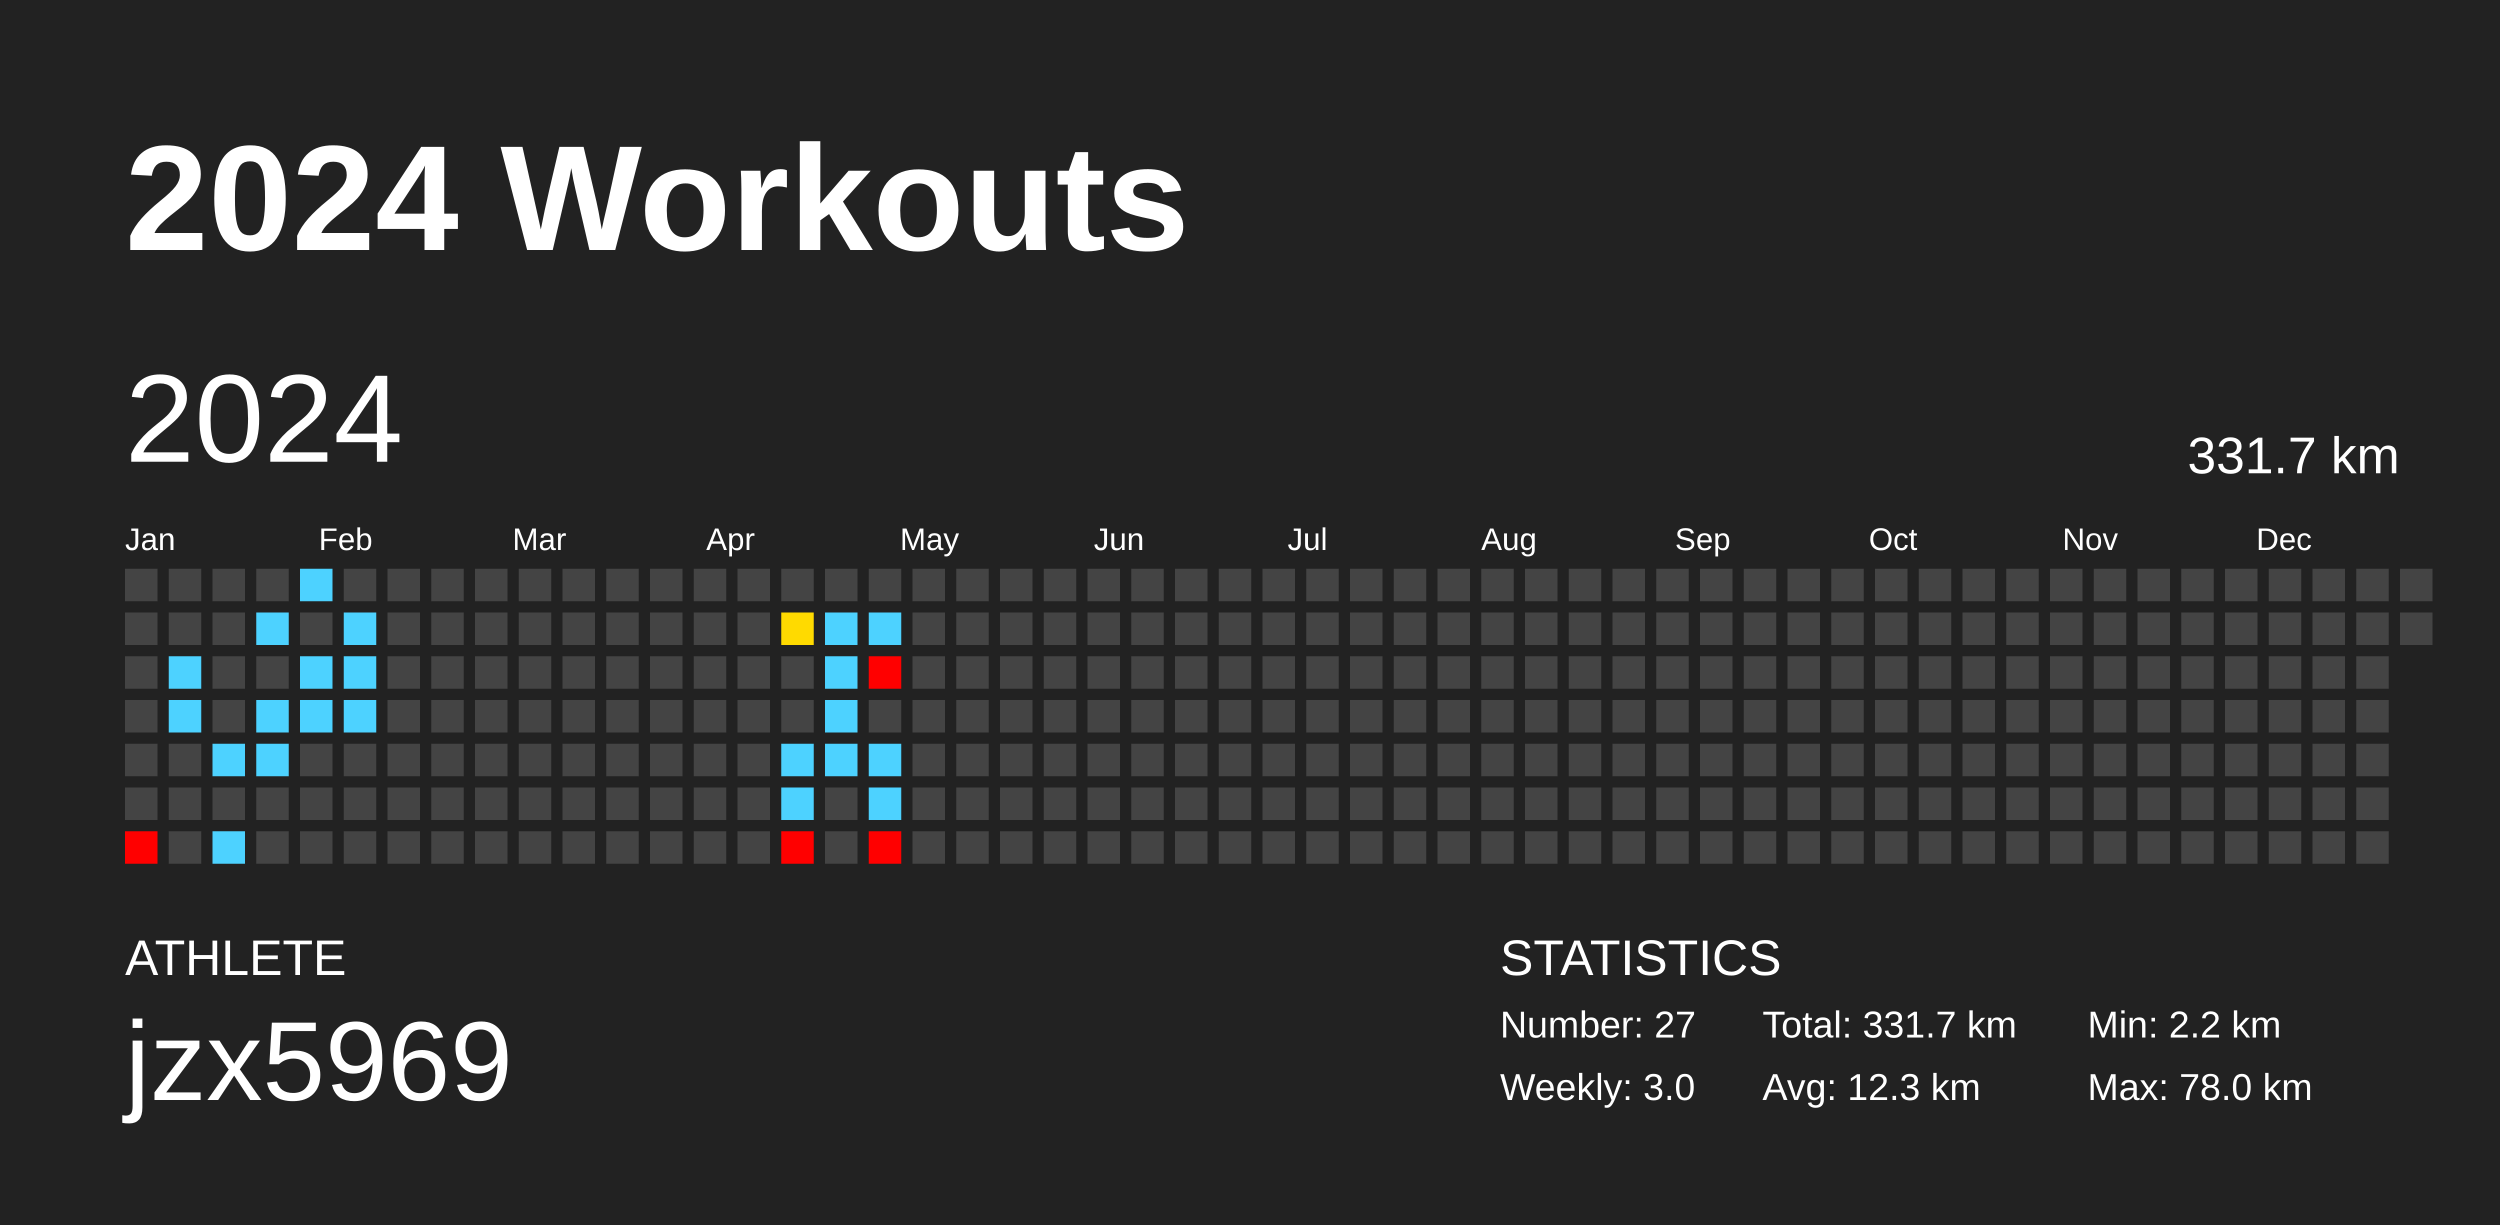
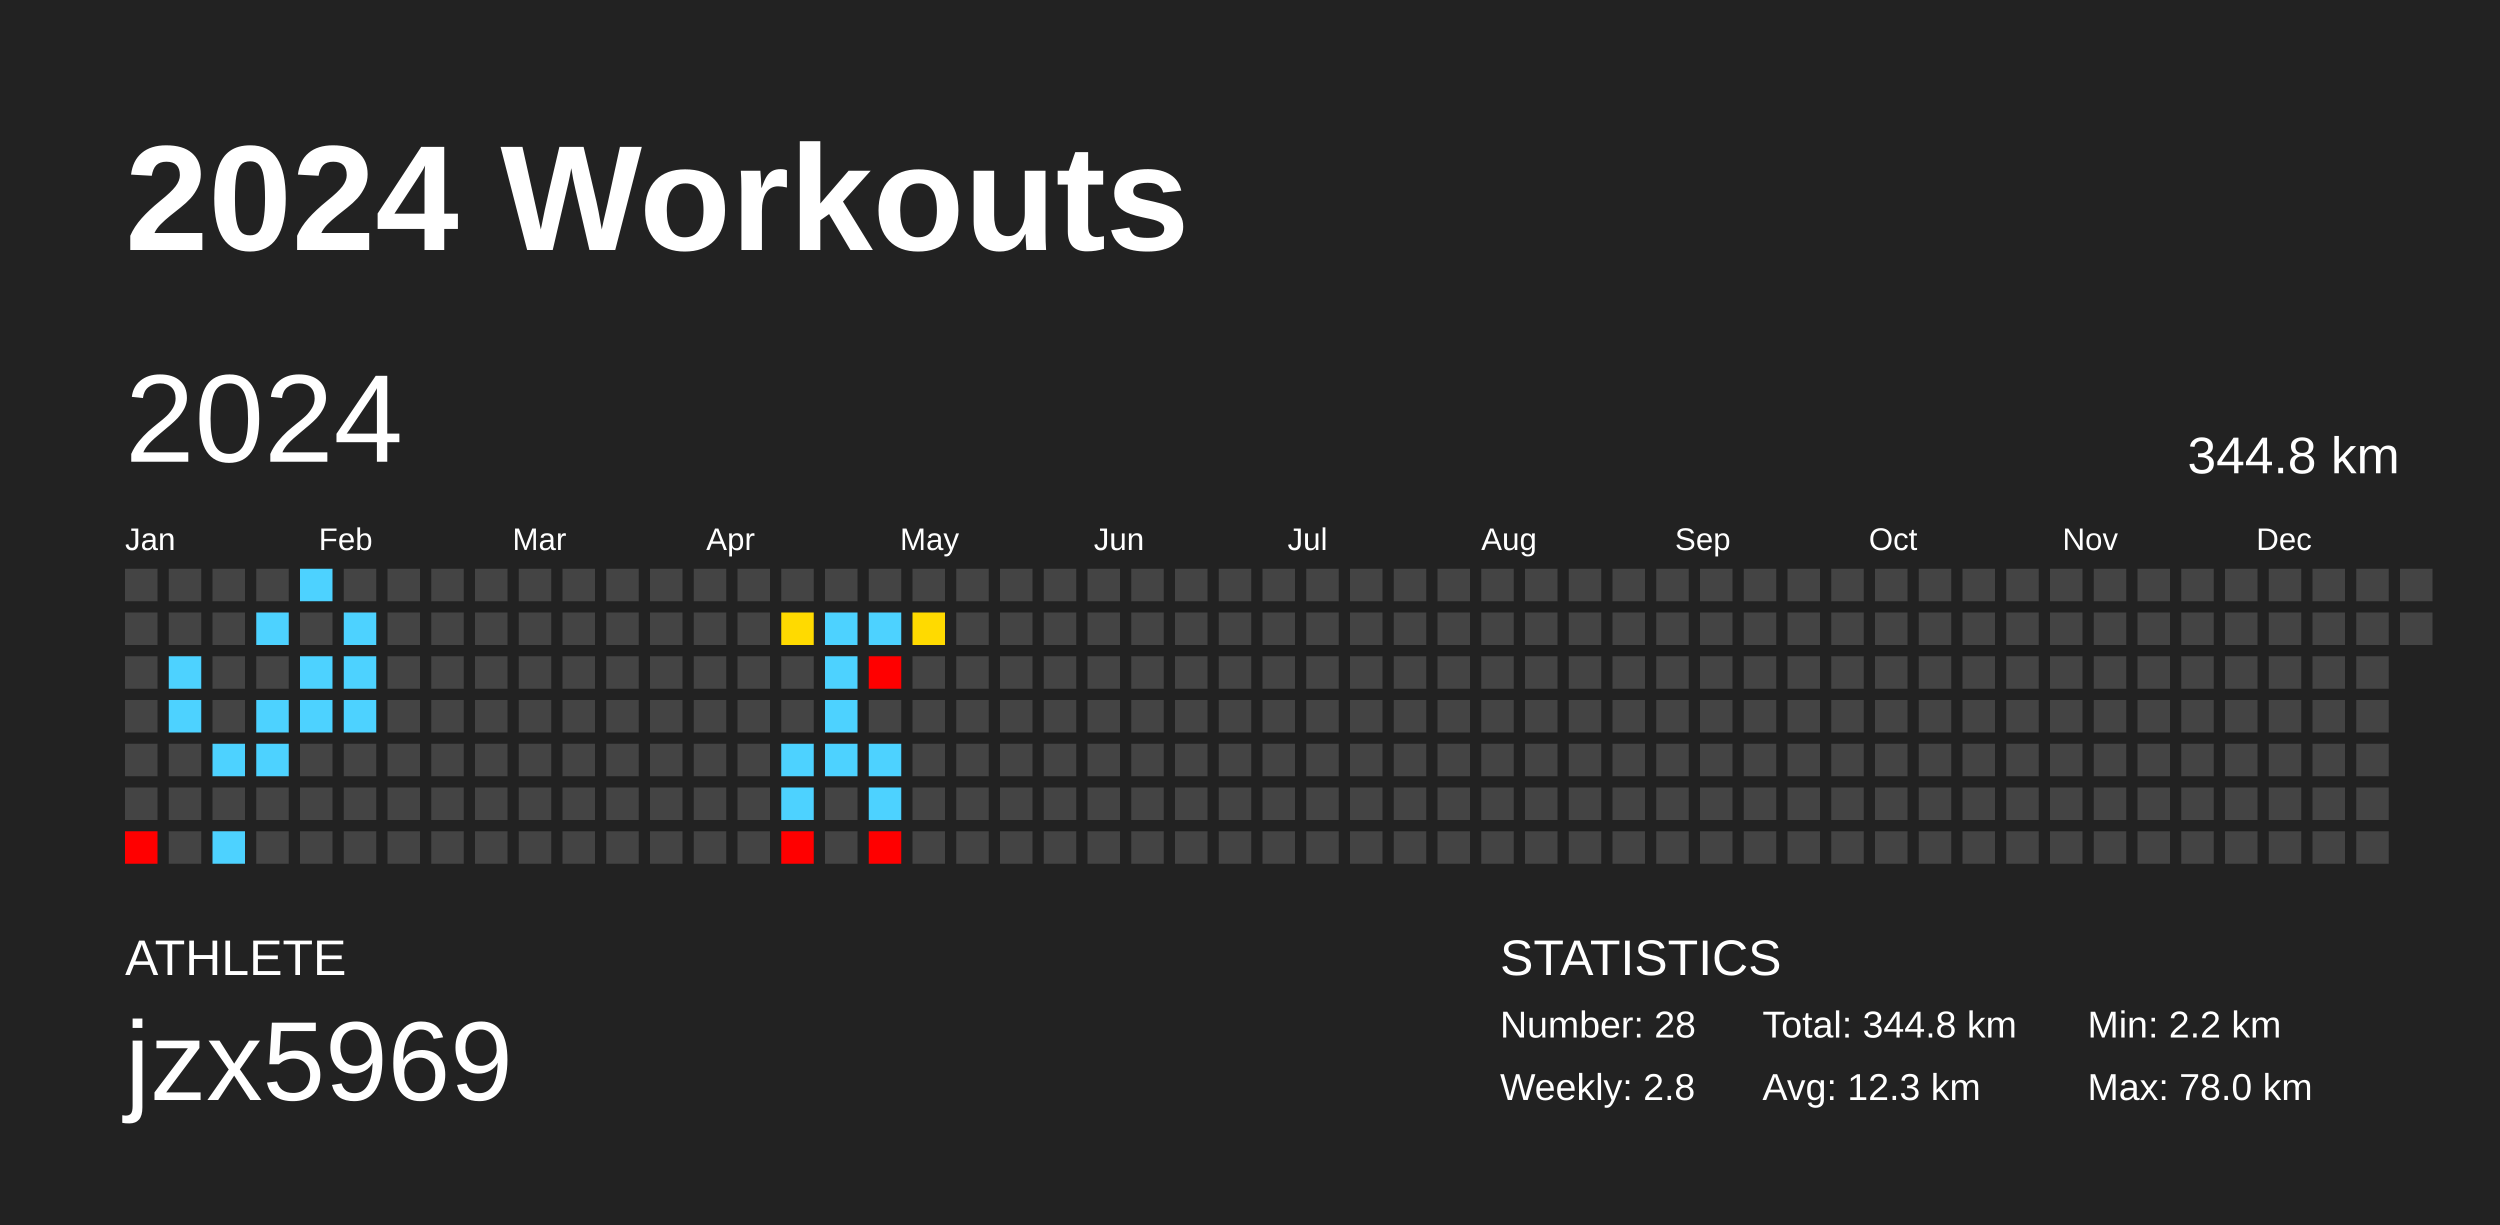
<svg xmlns="http://www.w3.org/2000/svg" baseProfile="full" height="98mm" version="1.1" viewBox="0,0,200,98" width="200mm">
  <defs />
  <rect fill="#222222" height="98" width="200" x="0" y="0" />
  <text fill="#FFFFFF" style="font-size:12px; font-family:Arial; font-weight:bold;" x="10" y="20">2024 Workouts</text>
  <text fill="#FFFFFF" style="font-size:4px; font-family:Arial" x="10" y="78">ATHLETE</text>
  <text fill="#FFFFFF" style="font-size:9px; font-family:Arial" x="10" y="88">jzx5969</text>
  <text fill="#FFFFFF" style="font-size:4px; font-family:Arial" x="120" y="78">STATISTICS</text>
-   <text fill="#FFFFFF" style="font-size:3px; font-family:Arial" x="120" y="83">Number: 27</text>
-   <text fill="#FFFFFF" style="font-size:3px; font-family:Arial" x="120" y="88">Weekly: 3.0</text>
-   <text fill="#FFFFFF" style="font-size:3px; font-family:Arial" x="141" y="83">Total: 331.7 km</text>
+   <text fill="#FFFFFF" style="font-size:3px; font-family:Arial" x="120" y="83">Number: 28</text>
+   <text fill="#FFFFFF" style="font-size:3px; font-family:Arial" x="120" y="88">Weekly: 2.8</text>
+   <text fill="#FFFFFF" style="font-size:3px; font-family:Arial" x="141" y="83">Total: 344.8 km</text>
  <text fill="#FFFFFF" style="font-size:3px; font-family:Arial" x="141" y="88">Avg: 12.3 km</text>
  <text fill="#FFFFFF" style="font-size:3px; font-family:Arial" x="167" y="83">Min: 2.2 km</text>
  <text fill="#FFFFFF" style="font-size:3px; font-family:Arial" x="167" y="88">Max: 78.0 km</text>
  <text dominant-baseline="hanging" fill="#FFFFFF" style="font-size:10.0px; font-family:Arial;" x="10" y="30">2024</text>
-   <text dominant-baseline="hanging" fill="#FFFFFF" style="font-size:4.125px; font-family:Arial;" x="175" y="35">331.7 km</text>
+   <text dominant-baseline="hanging" fill="#FFFFFF" style="font-size:4.125px; font-family:Arial;" x="175" y="35">344.8 km</text>
  <text fill="#FFFFFF" style="font-size:2.5px; font-family:Arial" x="10.0" y="44">Jan</text>
  <text fill="#FFFFFF" style="font-size:2.5px; font-family:Arial" x="25.5" y="44">Feb</text>
  <text fill="#FFFFFF" style="font-size:2.5px; font-family:Arial" x="41.0" y="44">Mar</text>
  <text fill="#FFFFFF" style="font-size:2.5px; font-family:Arial" x="56.5" y="44">Apr</text>
  <text fill="#FFFFFF" style="font-size:2.5px; font-family:Arial" x="72.0" y="44">May</text>
  <text fill="#FFFFFF" style="font-size:2.5px; font-family:Arial" x="87.5" y="44">Jun</text>
  <text fill="#FFFFFF" style="font-size:2.5px; font-family:Arial" x="103.0" y="44">Jul</text>
  <text fill="#FFFFFF" style="font-size:2.5px; font-family:Arial" x="118.5" y="44">Aug</text>
  <text fill="#FFFFFF" style="font-size:2.5px; font-family:Arial" x="134.0" y="44">Sep</text>
  <text fill="#FFFFFF" style="font-size:2.5px; font-family:Arial" x="149.5" y="44">Oct</text>
  <text fill="#FFFFFF" style="font-size:2.5px; font-family:Arial" x="165.0" y="44">Nov</text>
  <text fill="#FFFFFF" style="font-size:2.5px; font-family:Arial" x="180.5" y="44">Dec</text>
  <rect fill="#444444" height="2.6" width="2.6" x="10.0" y="45.5" />
  <rect fill="#444444" height="2.6" width="2.6" x="10.0" y="49.0" />
  <rect fill="#444444" height="2.6" width="2.6" x="10.0" y="52.5" />
  <rect fill="#444444" height="2.6" width="2.6" x="10.0" y="56.0" />
  <rect fill="#444444" height="2.6" width="2.6" x="10.0" y="59.5" />
  <rect fill="#444444" height="2.6" width="2.6" x="10.0" y="63.0" />
  <rect fill="red" height="2.6" width="2.6" x="10.0" y="66.5" />
  <rect fill="#444444" height="2.6" width="2.6" x="13.5" y="45.5" />
  <rect fill="#444444" height="2.6" width="2.6" x="13.5" y="49.0" />
  <rect fill="#4dd2ff" height="2.6" width="2.6" x="13.5" y="52.5" />
  <rect fill="#4dd2ff" height="2.6" width="2.6" x="13.5" y="56.0" />
  <rect fill="#444444" height="2.6" width="2.6" x="13.5" y="59.5" />
  <rect fill="#444444" height="2.6" width="2.6" x="13.5" y="63.0" />
  <rect fill="#444444" height="2.6" width="2.6" x="13.5" y="66.5" />
  <rect fill="#444444" height="2.6" width="2.6" x="17.0" y="45.5" />
  <rect fill="#444444" height="2.6" width="2.6" x="17.0" y="49.0" />
  <rect fill="#444444" height="2.6" width="2.6" x="17.0" y="52.5" />
  <rect fill="#444444" height="2.6" width="2.6" x="17.0" y="56.0" />
  <rect fill="#4dd2ff" height="2.6" width="2.6" x="17.0" y="59.5" />
  <rect fill="#444444" height="2.6" width="2.6" x="17.0" y="63.0" />
  <rect fill="#4dd2ff" height="2.6" width="2.6" x="17.0" y="66.5" />
  <rect fill="#444444" height="2.6" width="2.6" x="20.5" y="45.5" />
  <rect fill="#4dd2ff" height="2.6" width="2.6" x="20.5" y="49.0" />
  <rect fill="#444444" height="2.6" width="2.6" x="20.5" y="52.5" />
  <rect fill="#4dd2ff" height="2.6" width="2.6" x="20.5" y="56.0" />
  <rect fill="#4dd2ff" height="2.6" width="2.6" x="20.5" y="59.5" />
  <rect fill="#444444" height="2.6" width="2.6" x="20.5" y="63.0" />
  <rect fill="#444444" height="2.6" width="2.6" x="20.5" y="66.5" />
  <rect fill="#4dd2ff" height="2.6" width="2.6" x="24.0" y="45.5" />
  <rect fill="#444444" height="2.6" width="2.6" x="24.0" y="49.0" />
  <rect fill="#4dd2ff" height="2.6" width="2.6" x="24.0" y="52.5" />
  <rect fill="#4dd2ff" height="2.6" width="2.6" x="24.0" y="56.0" />
  <rect fill="#444444" height="2.6" width="2.6" x="24.0" y="59.5" />
  <rect fill="#444444" height="2.6" width="2.6" x="24.0" y="63.0" />
  <rect fill="#444444" height="2.6" width="2.6" x="24.0" y="66.5" />
  <rect fill="#444444" height="2.6" width="2.6" x="27.5" y="45.5" />
  <rect fill="#4dd2ff" height="2.6" width="2.6" x="27.5" y="49.0" />
  <rect fill="#4dd2ff" height="2.6" width="2.6" x="27.5" y="52.5" />
  <rect fill="#4dd2ff" height="2.6" width="2.6" x="27.5" y="56.0" />
  <rect fill="#444444" height="2.6" width="2.6" x="27.5" y="59.5" />
  <rect fill="#444444" height="2.6" width="2.6" x="27.5" y="63.0" />
  <rect fill="#444444" height="2.6" width="2.6" x="27.5" y="66.5" />
  <rect fill="#444444" height="2.6" width="2.6" x="31.0" y="45.5" />
  <rect fill="#444444" height="2.6" width="2.6" x="31.0" y="49.0" />
  <rect fill="#444444" height="2.6" width="2.6" x="31.0" y="52.5" />
  <rect fill="#444444" height="2.6" width="2.6" x="31.0" y="56.0" />
  <rect fill="#444444" height="2.6" width="2.6" x="31.0" y="59.5" />
  <rect fill="#444444" height="2.6" width="2.6" x="31.0" y="63.0" />
  <rect fill="#444444" height="2.6" width="2.6" x="31.0" y="66.5" />
  <rect fill="#444444" height="2.6" width="2.6" x="34.5" y="45.5" />
  <rect fill="#444444" height="2.6" width="2.6" x="34.5" y="49.0" />
  <rect fill="#444444" height="2.6" width="2.6" x="34.5" y="52.5" />
  <rect fill="#444444" height="2.6" width="2.6" x="34.5" y="56.0" />
  <rect fill="#444444" height="2.6" width="2.6" x="34.5" y="59.5" />
  <rect fill="#444444" height="2.6" width="2.6" x="34.5" y="63.0" />
  <rect fill="#444444" height="2.6" width="2.6" x="34.5" y="66.5" />
  <rect fill="#444444" height="2.6" width="2.6" x="38.0" y="45.5" />
  <rect fill="#444444" height="2.6" width="2.6" x="38.0" y="49.0" />
  <rect fill="#444444" height="2.6" width="2.6" x="38.0" y="52.5" />
  <rect fill="#444444" height="2.6" width="2.6" x="38.0" y="56.0" />
  <rect fill="#444444" height="2.6" width="2.6" x="38.0" y="59.5" />
  <rect fill="#444444" height="2.6" width="2.6" x="38.0" y="63.0" />
  <rect fill="#444444" height="2.6" width="2.6" x="38.0" y="66.5" />
  <rect fill="#444444" height="2.6" width="2.6" x="41.5" y="45.5" />
  <rect fill="#444444" height="2.6" width="2.6" x="41.5" y="49.0" />
  <rect fill="#444444" height="2.6" width="2.6" x="41.5" y="52.5" />
  <rect fill="#444444" height="2.6" width="2.6" x="41.5" y="56.0" />
  <rect fill="#444444" height="2.6" width="2.6" x="41.5" y="59.5" />
  <rect fill="#444444" height="2.6" width="2.6" x="41.5" y="63.0" />
  <rect fill="#444444" height="2.6" width="2.6" x="41.5" y="66.5" />
  <rect fill="#444444" height="2.6" width="2.6" x="45.0" y="45.5" />
  <rect fill="#444444" height="2.6" width="2.6" x="45.0" y="49.0" />
  <rect fill="#444444" height="2.6" width="2.6" x="45.0" y="52.5" />
  <rect fill="#444444" height="2.6" width="2.6" x="45.0" y="56.0" />
  <rect fill="#444444" height="2.6" width="2.6" x="45.0" y="59.5" />
  <rect fill="#444444" height="2.6" width="2.6" x="45.0" y="63.0" />
  <rect fill="#444444" height="2.6" width="2.6" x="45.0" y="66.5" />
  <rect fill="#444444" height="2.6" width="2.6" x="48.5" y="45.5" />
  <rect fill="#444444" height="2.6" width="2.6" x="48.5" y="49.0" />
  <rect fill="#444444" height="2.6" width="2.6" x="48.5" y="52.5" />
  <rect fill="#444444" height="2.6" width="2.6" x="48.5" y="56.0" />
  <rect fill="#444444" height="2.6" width="2.6" x="48.5" y="59.5" />
  <rect fill="#444444" height="2.6" width="2.6" x="48.5" y="63.0" />
  <rect fill="#444444" height="2.6" width="2.6" x="48.5" y="66.5" />
  <rect fill="#444444" height="2.6" width="2.6" x="52.0" y="45.5" />
  <rect fill="#444444" height="2.6" width="2.6" x="52.0" y="49.0" />
  <rect fill="#444444" height="2.6" width="2.6" x="52.0" y="52.5" />
  <rect fill="#444444" height="2.6" width="2.6" x="52.0" y="56.0" />
  <rect fill="#444444" height="2.6" width="2.6" x="52.0" y="59.5" />
  <rect fill="#444444" height="2.6" width="2.6" x="52.0" y="63.0" />
  <rect fill="#444444" height="2.6" width="2.6" x="52.0" y="66.5" />
  <rect fill="#444444" height="2.6" width="2.6" x="55.5" y="45.5" />
  <rect fill="#444444" height="2.6" width="2.6" x="55.5" y="49.0" />
  <rect fill="#444444" height="2.6" width="2.6" x="55.5" y="52.5" />
  <rect fill="#444444" height="2.6" width="2.6" x="55.5" y="56.0" />
  <rect fill="#444444" height="2.6" width="2.6" x="55.5" y="59.5" />
  <rect fill="#444444" height="2.6" width="2.6" x="55.5" y="63.0" />
  <rect fill="#444444" height="2.6" width="2.6" x="55.5" y="66.5" />
  <rect fill="#444444" height="2.6" width="2.6" x="59.0" y="45.5" />
  <rect fill="#444444" height="2.6" width="2.6" x="59.0" y="49.0" />
  <rect fill="#444444" height="2.6" width="2.6" x="59.0" y="52.5" />
  <rect fill="#444444" height="2.6" width="2.6" x="59.0" y="56.0" />
  <rect fill="#444444" height="2.6" width="2.6" x="59.0" y="59.5" />
  <rect fill="#444444" height="2.6" width="2.6" x="59.0" y="63.0" />
  <rect fill="#444444" height="2.6" width="2.6" x="59.0" y="66.5" />
  <rect fill="#444444" height="2.6" width="2.6" x="62.5" y="45.5" />
  <rect fill="#ffda00" height="2.6" width="2.6" x="62.5" y="49.0" />
  <rect fill="#444444" height="2.6" width="2.6" x="62.5" y="52.5" />
  <rect fill="#444444" height="2.6" width="2.6" x="62.5" y="56.0" />
  <rect fill="#4dd2ff" height="2.6" width="2.6" x="62.5" y="59.5" />
  <rect fill="#4dd2ff" height="2.6" width="2.6" x="62.5" y="63.0" />
  <rect fill="red" height="2.6" width="2.6" x="62.5" y="66.5" />
  <rect fill="#444444" height="2.6" width="2.6" x="66.0" y="45.5" />
  <rect fill="#4dd2ff" height="2.6" width="2.6" x="66.0" y="49.0" />
  <rect fill="#4dd2ff" height="2.6" width="2.6" x="66.0" y="52.5" />
  <rect fill="#4dd2ff" height="2.6" width="2.6" x="66.0" y="56.0" />
  <rect fill="#4dd2ff" height="2.6" width="2.6" x="66.0" y="59.5" />
  <rect fill="#444444" height="2.6" width="2.6" x="66.0" y="63.0" />
  <rect fill="#444444" height="2.6" width="2.6" x="66.0" y="66.5" />
  <rect fill="#444444" height="2.6" width="2.6" x="69.5" y="45.5" />
  <rect fill="#4dd2ff" height="2.6" width="2.6" x="69.5" y="49.0" />
  <rect fill="red" height="2.6" width="2.6" x="69.5" y="52.5" />
  <rect fill="#444444" height="2.6" width="2.6" x="69.5" y="56.0" />
  <rect fill="#4dd2ff" height="2.6" width="2.6" x="69.5" y="59.5" />
  <rect fill="#4dd2ff" height="2.6" width="2.6" x="69.5" y="63.0" />
  <rect fill="red" height="2.6" width="2.6" x="69.5" y="66.5" />
  <rect fill="#444444" height="2.6" width="2.6" x="73.0" y="45.5" />
-   <rect fill="#444444" height="2.6" width="2.6" x="73.0" y="49.0" />
+   <rect fill="#ffda00" height="2.6" width="2.6" x="73.0" y="49.0" />
  <rect fill="#444444" height="2.6" width="2.6" x="73.0" y="52.5" />
  <rect fill="#444444" height="2.6" width="2.6" x="73.0" y="56.0" />
  <rect fill="#444444" height="2.6" width="2.6" x="73.0" y="59.5" />
  <rect fill="#444444" height="2.6" width="2.6" x="73.0" y="63.0" />
  <rect fill="#444444" height="2.6" width="2.6" x="73.0" y="66.5" />
  <rect fill="#444444" height="2.6" width="2.6" x="76.5" y="45.5" />
  <rect fill="#444444" height="2.6" width="2.6" x="76.5" y="49.0" />
  <rect fill="#444444" height="2.6" width="2.6" x="76.5" y="52.5" />
  <rect fill="#444444" height="2.6" width="2.6" x="76.5" y="56.0" />
  <rect fill="#444444" height="2.6" width="2.6" x="76.5" y="59.5" />
  <rect fill="#444444" height="2.6" width="2.6" x="76.5" y="63.0" />
  <rect fill="#444444" height="2.6" width="2.6" x="76.5" y="66.5" />
  <rect fill="#444444" height="2.6" width="2.6" x="80.0" y="45.5" />
  <rect fill="#444444" height="2.6" width="2.6" x="80.0" y="49.0" />
  <rect fill="#444444" height="2.6" width="2.6" x="80.0" y="52.5" />
  <rect fill="#444444" height="2.6" width="2.6" x="80.0" y="56.0" />
  <rect fill="#444444" height="2.6" width="2.6" x="80.0" y="59.5" />
  <rect fill="#444444" height="2.6" width="2.6" x="80.0" y="63.0" />
  <rect fill="#444444" height="2.6" width="2.6" x="80.0" y="66.5" />
  <rect fill="#444444" height="2.6" width="2.6" x="83.5" y="45.5" />
  <rect fill="#444444" height="2.6" width="2.6" x="83.5" y="49.0" />
  <rect fill="#444444" height="2.6" width="2.6" x="83.5" y="52.5" />
  <rect fill="#444444" height="2.6" width="2.6" x="83.5" y="56.0" />
  <rect fill="#444444" height="2.6" width="2.6" x="83.5" y="59.5" />
  <rect fill="#444444" height="2.6" width="2.6" x="83.5" y="63.0" />
  <rect fill="#444444" height="2.6" width="2.6" x="83.5" y="66.5" />
  <rect fill="#444444" height="2.6" width="2.6" x="87.0" y="45.5" />
  <rect fill="#444444" height="2.6" width="2.6" x="87.0" y="49.0" />
  <rect fill="#444444" height="2.6" width="2.6" x="87.0" y="52.5" />
  <rect fill="#444444" height="2.6" width="2.6" x="87.0" y="56.0" />
  <rect fill="#444444" height="2.6" width="2.6" x="87.0" y="59.5" />
  <rect fill="#444444" height="2.6" width="2.6" x="87.0" y="63.0" />
  <rect fill="#444444" height="2.6" width="2.6" x="87.0" y="66.5" />
  <rect fill="#444444" height="2.6" width="2.6" x="90.5" y="45.5" />
  <rect fill="#444444" height="2.6" width="2.6" x="90.5" y="49.0" />
  <rect fill="#444444" height="2.6" width="2.6" x="90.5" y="52.5" />
  <rect fill="#444444" height="2.6" width="2.6" x="90.5" y="56.0" />
  <rect fill="#444444" height="2.6" width="2.6" x="90.5" y="59.5" />
  <rect fill="#444444" height="2.6" width="2.6" x="90.5" y="63.0" />
  <rect fill="#444444" height="2.6" width="2.6" x="90.5" y="66.5" />
  <rect fill="#444444" height="2.6" width="2.6" x="94.0" y="45.5" />
  <rect fill="#444444" height="2.6" width="2.6" x="94.0" y="49.0" />
  <rect fill="#444444" height="2.6" width="2.6" x="94.0" y="52.5" />
  <rect fill="#444444" height="2.6" width="2.6" x="94.0" y="56.0" />
  <rect fill="#444444" height="2.6" width="2.6" x="94.0" y="59.5" />
  <rect fill="#444444" height="2.6" width="2.6" x="94.0" y="63.0" />
  <rect fill="#444444" height="2.6" width="2.6" x="94.0" y="66.5" />
  <rect fill="#444444" height="2.6" width="2.6" x="97.5" y="45.5" />
  <rect fill="#444444" height="2.6" width="2.6" x="97.5" y="49.0" />
  <rect fill="#444444" height="2.6" width="2.6" x="97.5" y="52.5" />
  <rect fill="#444444" height="2.6" width="2.6" x="97.5" y="56.0" />
  <rect fill="#444444" height="2.6" width="2.6" x="97.5" y="59.5" />
  <rect fill="#444444" height="2.6" width="2.6" x="97.5" y="63.0" />
  <rect fill="#444444" height="2.6" width="2.6" x="97.5" y="66.5" />
  <rect fill="#444444" height="2.6" width="2.6" x="101.0" y="45.5" />
  <rect fill="#444444" height="2.6" width="2.6" x="101.0" y="49.0" />
  <rect fill="#444444" height="2.6" width="2.6" x="101.0" y="52.5" />
  <rect fill="#444444" height="2.6" width="2.6" x="101.0" y="56.0" />
  <rect fill="#444444" height="2.6" width="2.6" x="101.0" y="59.5" />
  <rect fill="#444444" height="2.6" width="2.6" x="101.0" y="63.0" />
  <rect fill="#444444" height="2.6" width="2.6" x="101.0" y="66.5" />
  <rect fill="#444444" height="2.6" width="2.6" x="104.5" y="45.5" />
  <rect fill="#444444" height="2.6" width="2.6" x="104.5" y="49.0" />
  <rect fill="#444444" height="2.6" width="2.6" x="104.5" y="52.5" />
  <rect fill="#444444" height="2.6" width="2.6" x="104.5" y="56.0" />
  <rect fill="#444444" height="2.6" width="2.6" x="104.5" y="59.5" />
  <rect fill="#444444" height="2.6" width="2.6" x="104.5" y="63.0" />
  <rect fill="#444444" height="2.6" width="2.6" x="104.5" y="66.5" />
  <rect fill="#444444" height="2.6" width="2.6" x="108.0" y="45.5" />
  <rect fill="#444444" height="2.6" width="2.6" x="108.0" y="49.0" />
  <rect fill="#444444" height="2.6" width="2.6" x="108.0" y="52.5" />
  <rect fill="#444444" height="2.6" width="2.6" x="108.0" y="56.0" />
  <rect fill="#444444" height="2.6" width="2.6" x="108.0" y="59.5" />
  <rect fill="#444444" height="2.6" width="2.6" x="108.0" y="63.0" />
  <rect fill="#444444" height="2.6" width="2.6" x="108.0" y="66.5" />
  <rect fill="#444444" height="2.6" width="2.6" x="111.5" y="45.5" />
  <rect fill="#444444" height="2.6" width="2.6" x="111.5" y="49.0" />
  <rect fill="#444444" height="2.6" width="2.6" x="111.5" y="52.5" />
  <rect fill="#444444" height="2.6" width="2.6" x="111.5" y="56.0" />
  <rect fill="#444444" height="2.6" width="2.6" x="111.5" y="59.5" />
  <rect fill="#444444" height="2.6" width="2.6" x="111.5" y="63.0" />
  <rect fill="#444444" height="2.6" width="2.6" x="111.5" y="66.5" />
  <rect fill="#444444" height="2.6" width="2.6" x="115.0" y="45.5" />
  <rect fill="#444444" height="2.6" width="2.6" x="115.0" y="49.0" />
  <rect fill="#444444" height="2.6" width="2.6" x="115.0" y="52.5" />
  <rect fill="#444444" height="2.6" width="2.6" x="115.0" y="56.0" />
  <rect fill="#444444" height="2.6" width="2.6" x="115.0" y="59.5" />
  <rect fill="#444444" height="2.6" width="2.6" x="115.0" y="63.0" />
  <rect fill="#444444" height="2.6" width="2.6" x="115.0" y="66.5" />
  <rect fill="#444444" height="2.6" width="2.6" x="118.5" y="45.5" />
  <rect fill="#444444" height="2.6" width="2.6" x="118.5" y="49.0" />
  <rect fill="#444444" height="2.6" width="2.6" x="118.5" y="52.5" />
  <rect fill="#444444" height="2.6" width="2.6" x="118.5" y="56.0" />
  <rect fill="#444444" height="2.6" width="2.6" x="118.5" y="59.5" />
  <rect fill="#444444" height="2.6" width="2.6" x="118.5" y="63.0" />
  <rect fill="#444444" height="2.6" width="2.6" x="118.5" y="66.5" />
  <rect fill="#444444" height="2.6" width="2.6" x="122.0" y="45.5" />
  <rect fill="#444444" height="2.6" width="2.6" x="122.0" y="49.0" />
  <rect fill="#444444" height="2.6" width="2.6" x="122.0" y="52.5" />
  <rect fill="#444444" height="2.6" width="2.6" x="122.0" y="56.0" />
  <rect fill="#444444" height="2.6" width="2.6" x="122.0" y="59.5" />
  <rect fill="#444444" height="2.6" width="2.6" x="122.0" y="63.0" />
  <rect fill="#444444" height="2.6" width="2.6" x="122.0" y="66.5" />
  <rect fill="#444444" height="2.6" width="2.6" x="125.5" y="45.5" />
  <rect fill="#444444" height="2.6" width="2.6" x="125.5" y="49.0" />
  <rect fill="#444444" height="2.6" width="2.6" x="125.5" y="52.5" />
  <rect fill="#444444" height="2.6" width="2.6" x="125.5" y="56.0" />
  <rect fill="#444444" height="2.6" width="2.6" x="125.5" y="59.5" />
  <rect fill="#444444" height="2.6" width="2.6" x="125.5" y="63.0" />
  <rect fill="#444444" height="2.6" width="2.6" x="125.5" y="66.5" />
  <rect fill="#444444" height="2.6" width="2.6" x="129.0" y="45.5" />
  <rect fill="#444444" height="2.6" width="2.6" x="129.0" y="49.0" />
  <rect fill="#444444" height="2.6" width="2.6" x="129.0" y="52.5" />
  <rect fill="#444444" height="2.6" width="2.6" x="129.0" y="56.0" />
  <rect fill="#444444" height="2.6" width="2.6" x="129.0" y="59.5" />
  <rect fill="#444444" height="2.6" width="2.6" x="129.0" y="63.0" />
  <rect fill="#444444" height="2.6" width="2.6" x="129.0" y="66.5" />
  <rect fill="#444444" height="2.6" width="2.6" x="132.5" y="45.5" />
  <rect fill="#444444" height="2.6" width="2.6" x="132.5" y="49.0" />
  <rect fill="#444444" height="2.6" width="2.6" x="132.5" y="52.5" />
  <rect fill="#444444" height="2.6" width="2.6" x="132.5" y="56.0" />
  <rect fill="#444444" height="2.6" width="2.6" x="132.5" y="59.5" />
  <rect fill="#444444" height="2.6" width="2.6" x="132.5" y="63.0" />
  <rect fill="#444444" height="2.6" width="2.6" x="132.5" y="66.5" />
  <rect fill="#444444" height="2.6" width="2.6" x="136.0" y="45.5" />
  <rect fill="#444444" height="2.6" width="2.6" x="136.0" y="49.0" />
  <rect fill="#444444" height="2.6" width="2.6" x="136.0" y="52.5" />
  <rect fill="#444444" height="2.6" width="2.6" x="136.0" y="56.0" />
  <rect fill="#444444" height="2.6" width="2.6" x="136.0" y="59.5" />
  <rect fill="#444444" height="2.6" width="2.6" x="136.0" y="63.0" />
  <rect fill="#444444" height="2.6" width="2.6" x="136.0" y="66.5" />
  <rect fill="#444444" height="2.6" width="2.6" x="139.5" y="45.5" />
  <rect fill="#444444" height="2.6" width="2.6" x="139.5" y="49.0" />
  <rect fill="#444444" height="2.6" width="2.6" x="139.5" y="52.5" />
  <rect fill="#444444" height="2.6" width="2.6" x="139.5" y="56.0" />
  <rect fill="#444444" height="2.6" width="2.6" x="139.5" y="59.5" />
  <rect fill="#444444" height="2.6" width="2.6" x="139.5" y="63.0" />
  <rect fill="#444444" height="2.6" width="2.6" x="139.5" y="66.5" />
  <rect fill="#444444" height="2.6" width="2.6" x="143.0" y="45.5" />
  <rect fill="#444444" height="2.6" width="2.6" x="143.0" y="49.0" />
  <rect fill="#444444" height="2.6" width="2.6" x="143.0" y="52.5" />
  <rect fill="#444444" height="2.6" width="2.6" x="143.0" y="56.0" />
  <rect fill="#444444" height="2.6" width="2.6" x="143.0" y="59.5" />
  <rect fill="#444444" height="2.6" width="2.6" x="143.0" y="63.0" />
  <rect fill="#444444" height="2.6" width="2.6" x="143.0" y="66.5" />
  <rect fill="#444444" height="2.6" width="2.6" x="146.5" y="45.5" />
  <rect fill="#444444" height="2.6" width="2.6" x="146.5" y="49.0" />
  <rect fill="#444444" height="2.6" width="2.6" x="146.5" y="52.5" />
  <rect fill="#444444" height="2.6" width="2.6" x="146.5" y="56.0" />
  <rect fill="#444444" height="2.6" width="2.6" x="146.5" y="59.5" />
  <rect fill="#444444" height="2.6" width="2.6" x="146.5" y="63.0" />
  <rect fill="#444444" height="2.6" width="2.6" x="146.5" y="66.5" />
  <rect fill="#444444" height="2.6" width="2.6" x="150.0" y="45.5" />
  <rect fill="#444444" height="2.6" width="2.6" x="150.0" y="49.0" />
  <rect fill="#444444" height="2.6" width="2.6" x="150.0" y="52.5" />
  <rect fill="#444444" height="2.6" width="2.6" x="150.0" y="56.0" />
  <rect fill="#444444" height="2.6" width="2.6" x="150.0" y="59.5" />
  <rect fill="#444444" height="2.6" width="2.6" x="150.0" y="63.0" />
  <rect fill="#444444" height="2.6" width="2.6" x="150.0" y="66.5" />
  <rect fill="#444444" height="2.6" width="2.6" x="153.5" y="45.5" />
  <rect fill="#444444" height="2.6" width="2.6" x="153.5" y="49.0" />
  <rect fill="#444444" height="2.6" width="2.6" x="153.5" y="52.5" />
  <rect fill="#444444" height="2.6" width="2.6" x="153.5" y="56.0" />
  <rect fill="#444444" height="2.6" width="2.6" x="153.5" y="59.5" />
  <rect fill="#444444" height="2.6" width="2.6" x="153.5" y="63.0" />
  <rect fill="#444444" height="2.6" width="2.6" x="153.5" y="66.5" />
  <rect fill="#444444" height="2.6" width="2.6" x="157.0" y="45.5" />
  <rect fill="#444444" height="2.6" width="2.6" x="157.0" y="49.0" />
  <rect fill="#444444" height="2.6" width="2.6" x="157.0" y="52.5" />
  <rect fill="#444444" height="2.6" width="2.6" x="157.0" y="56.0" />
  <rect fill="#444444" height="2.6" width="2.6" x="157.0" y="59.5" />
  <rect fill="#444444" height="2.6" width="2.6" x="157.0" y="63.0" />
  <rect fill="#444444" height="2.6" width="2.6" x="157.0" y="66.5" />
  <rect fill="#444444" height="2.6" width="2.6" x="160.5" y="45.5" />
  <rect fill="#444444" height="2.6" width="2.6" x="160.5" y="49.0" />
  <rect fill="#444444" height="2.6" width="2.6" x="160.5" y="52.5" />
  <rect fill="#444444" height="2.6" width="2.6" x="160.5" y="56.0" />
  <rect fill="#444444" height="2.6" width="2.6" x="160.5" y="59.5" />
  <rect fill="#444444" height="2.6" width="2.6" x="160.5" y="63.0" />
  <rect fill="#444444" height="2.6" width="2.6" x="160.5" y="66.5" />
  <rect fill="#444444" height="2.6" width="2.6" x="164.0" y="45.5" />
  <rect fill="#444444" height="2.6" width="2.6" x="164.0" y="49.0" />
  <rect fill="#444444" height="2.6" width="2.6" x="164.0" y="52.5" />
  <rect fill="#444444" height="2.6" width="2.6" x="164.0" y="56.0" />
  <rect fill="#444444" height="2.6" width="2.6" x="164.0" y="59.5" />
  <rect fill="#444444" height="2.6" width="2.6" x="164.0" y="63.0" />
  <rect fill="#444444" height="2.6" width="2.6" x="164.0" y="66.5" />
  <rect fill="#444444" height="2.6" width="2.6" x="167.5" y="45.5" />
  <rect fill="#444444" height="2.6" width="2.6" x="167.5" y="49.0" />
  <rect fill="#444444" height="2.6" width="2.6" x="167.5" y="52.5" />
  <rect fill="#444444" height="2.6" width="2.6" x="167.5" y="56.0" />
  <rect fill="#444444" height="2.6" width="2.6" x="167.5" y="59.5" />
  <rect fill="#444444" height="2.6" width="2.6" x="167.5" y="63.0" />
  <rect fill="#444444" height="2.6" width="2.6" x="167.5" y="66.5" />
  <rect fill="#444444" height="2.6" width="2.6" x="171.0" y="45.5" />
  <rect fill="#444444" height="2.6" width="2.6" x="171.0" y="49.0" />
  <rect fill="#444444" height="2.6" width="2.6" x="171.0" y="52.5" />
  <rect fill="#444444" height="2.6" width="2.6" x="171.0" y="56.0" />
  <rect fill="#444444" height="2.6" width="2.6" x="171.0" y="59.5" />
  <rect fill="#444444" height="2.6" width="2.6" x="171.0" y="63.0" />
  <rect fill="#444444" height="2.6" width="2.6" x="171.0" y="66.5" />
  <rect fill="#444444" height="2.6" width="2.6" x="174.5" y="45.5" />
  <rect fill="#444444" height="2.6" width="2.6" x="174.5" y="49.0" />
  <rect fill="#444444" height="2.6" width="2.6" x="174.5" y="52.5" />
  <rect fill="#444444" height="2.6" width="2.6" x="174.5" y="56.0" />
  <rect fill="#444444" height="2.6" width="2.6" x="174.5" y="59.5" />
  <rect fill="#444444" height="2.6" width="2.6" x="174.5" y="63.0" />
  <rect fill="#444444" height="2.6" width="2.6" x="174.5" y="66.5" />
  <rect fill="#444444" height="2.6" width="2.6" x="178.0" y="45.5" />
  <rect fill="#444444" height="2.6" width="2.6" x="178.0" y="49.0" />
  <rect fill="#444444" height="2.6" width="2.6" x="178.0" y="52.5" />
  <rect fill="#444444" height="2.6" width="2.6" x="178.0" y="56.0" />
  <rect fill="#444444" height="2.6" width="2.6" x="178.0" y="59.5" />
  <rect fill="#444444" height="2.6" width="2.6" x="178.0" y="63.0" />
  <rect fill="#444444" height="2.6" width="2.6" x="178.0" y="66.5" />
  <rect fill="#444444" height="2.6" width="2.6" x="181.5" y="45.5" />
  <rect fill="#444444" height="2.6" width="2.6" x="181.5" y="49.0" />
  <rect fill="#444444" height="2.6" width="2.6" x="181.5" y="52.5" />
  <rect fill="#444444" height="2.6" width="2.6" x="181.5" y="56.0" />
  <rect fill="#444444" height="2.6" width="2.6" x="181.5" y="59.5" />
  <rect fill="#444444" height="2.6" width="2.6" x="181.5" y="63.0" />
  <rect fill="#444444" height="2.6" width="2.6" x="181.5" y="66.5" />
  <rect fill="#444444" height="2.6" width="2.6" x="185.0" y="45.5" />
  <rect fill="#444444" height="2.6" width="2.6" x="185.0" y="49.0" />
  <rect fill="#444444" height="2.6" width="2.6" x="185.0" y="52.5" />
  <rect fill="#444444" height="2.6" width="2.6" x="185.0" y="56.0" />
  <rect fill="#444444" height="2.6" width="2.6" x="185.0" y="59.5" />
  <rect fill="#444444" height="2.6" width="2.6" x="185.0" y="63.0" />
  <rect fill="#444444" height="2.6" width="2.6" x="185.0" y="66.5" />
  <rect fill="#444444" height="2.6" width="2.6" x="188.5" y="45.5" />
  <rect fill="#444444" height="2.6" width="2.6" x="188.5" y="49.0" />
  <rect fill="#444444" height="2.6" width="2.6" x="188.5" y="52.5" />
  <rect fill="#444444" height="2.6" width="2.6" x="188.5" y="56.0" />
  <rect fill="#444444" height="2.6" width="2.6" x="188.5" y="59.5" />
  <rect fill="#444444" height="2.6" width="2.6" x="188.5" y="63.0" />
  <rect fill="#444444" height="2.6" width="2.6" x="188.5" y="66.5" />
  <rect fill="#444444" height="2.6" width="2.6" x="192.0" y="45.5" />
  <rect fill="#444444" height="2.6" width="2.6" x="192.0" y="49.0" />
</svg>
